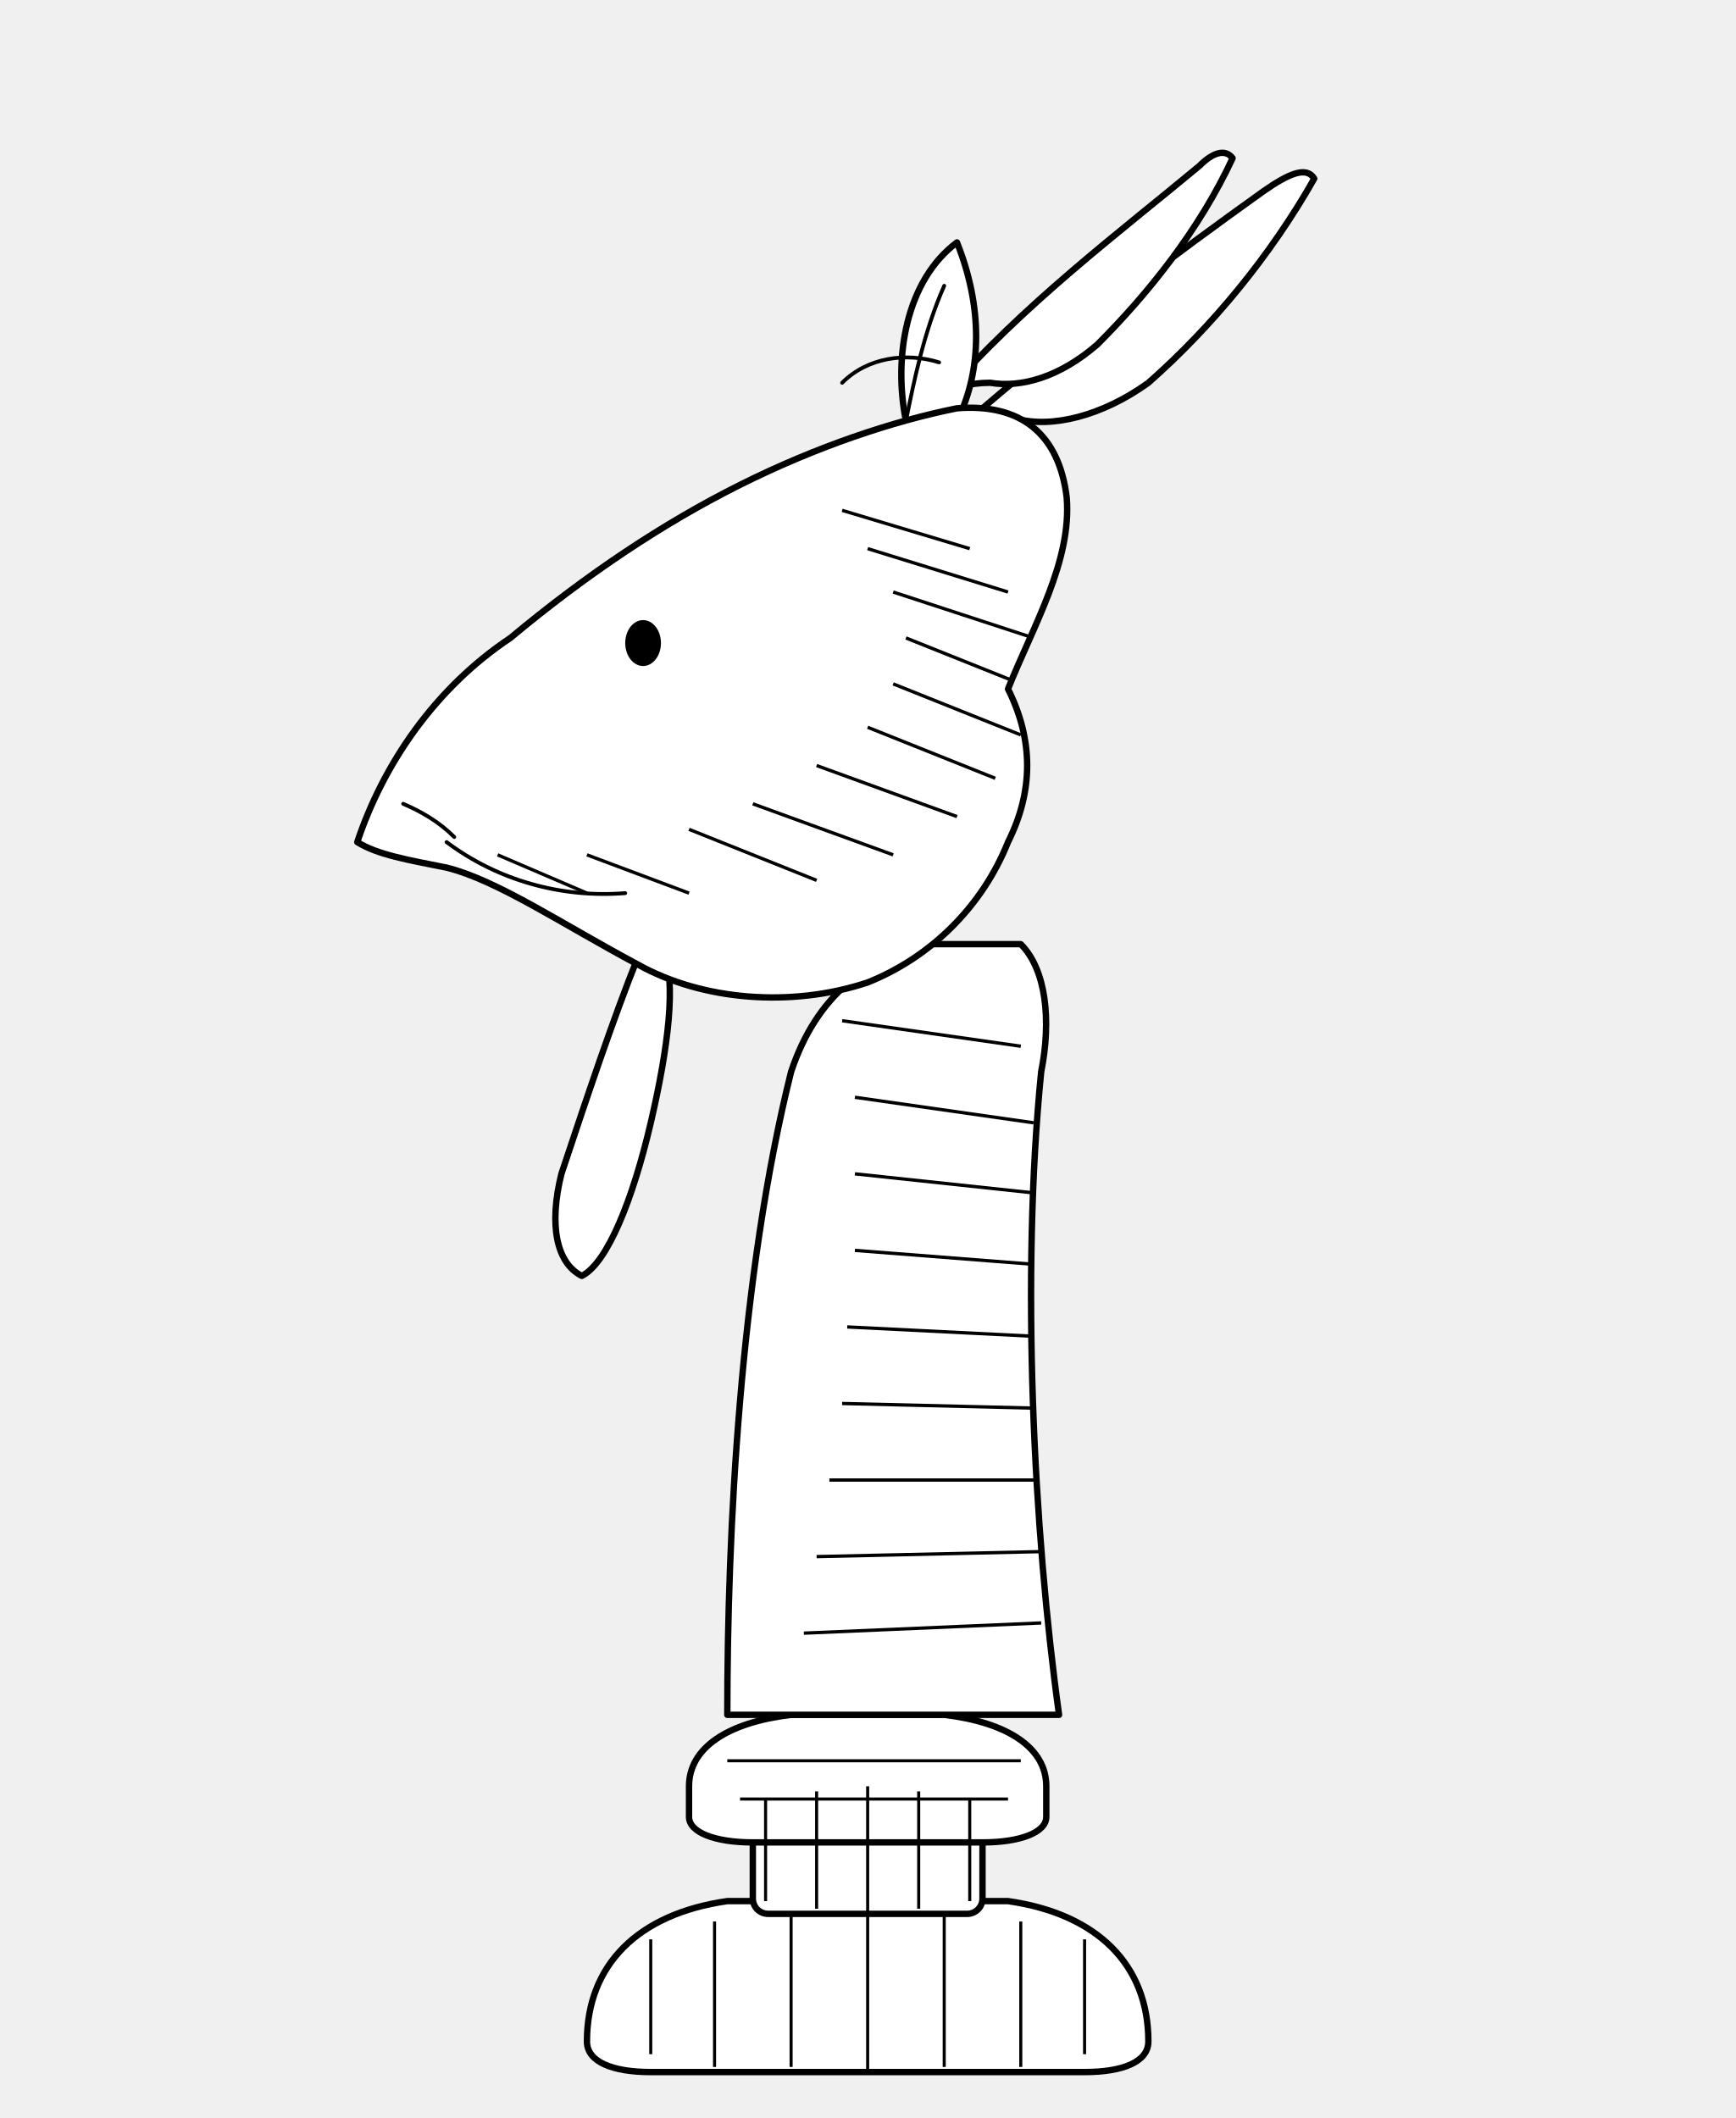
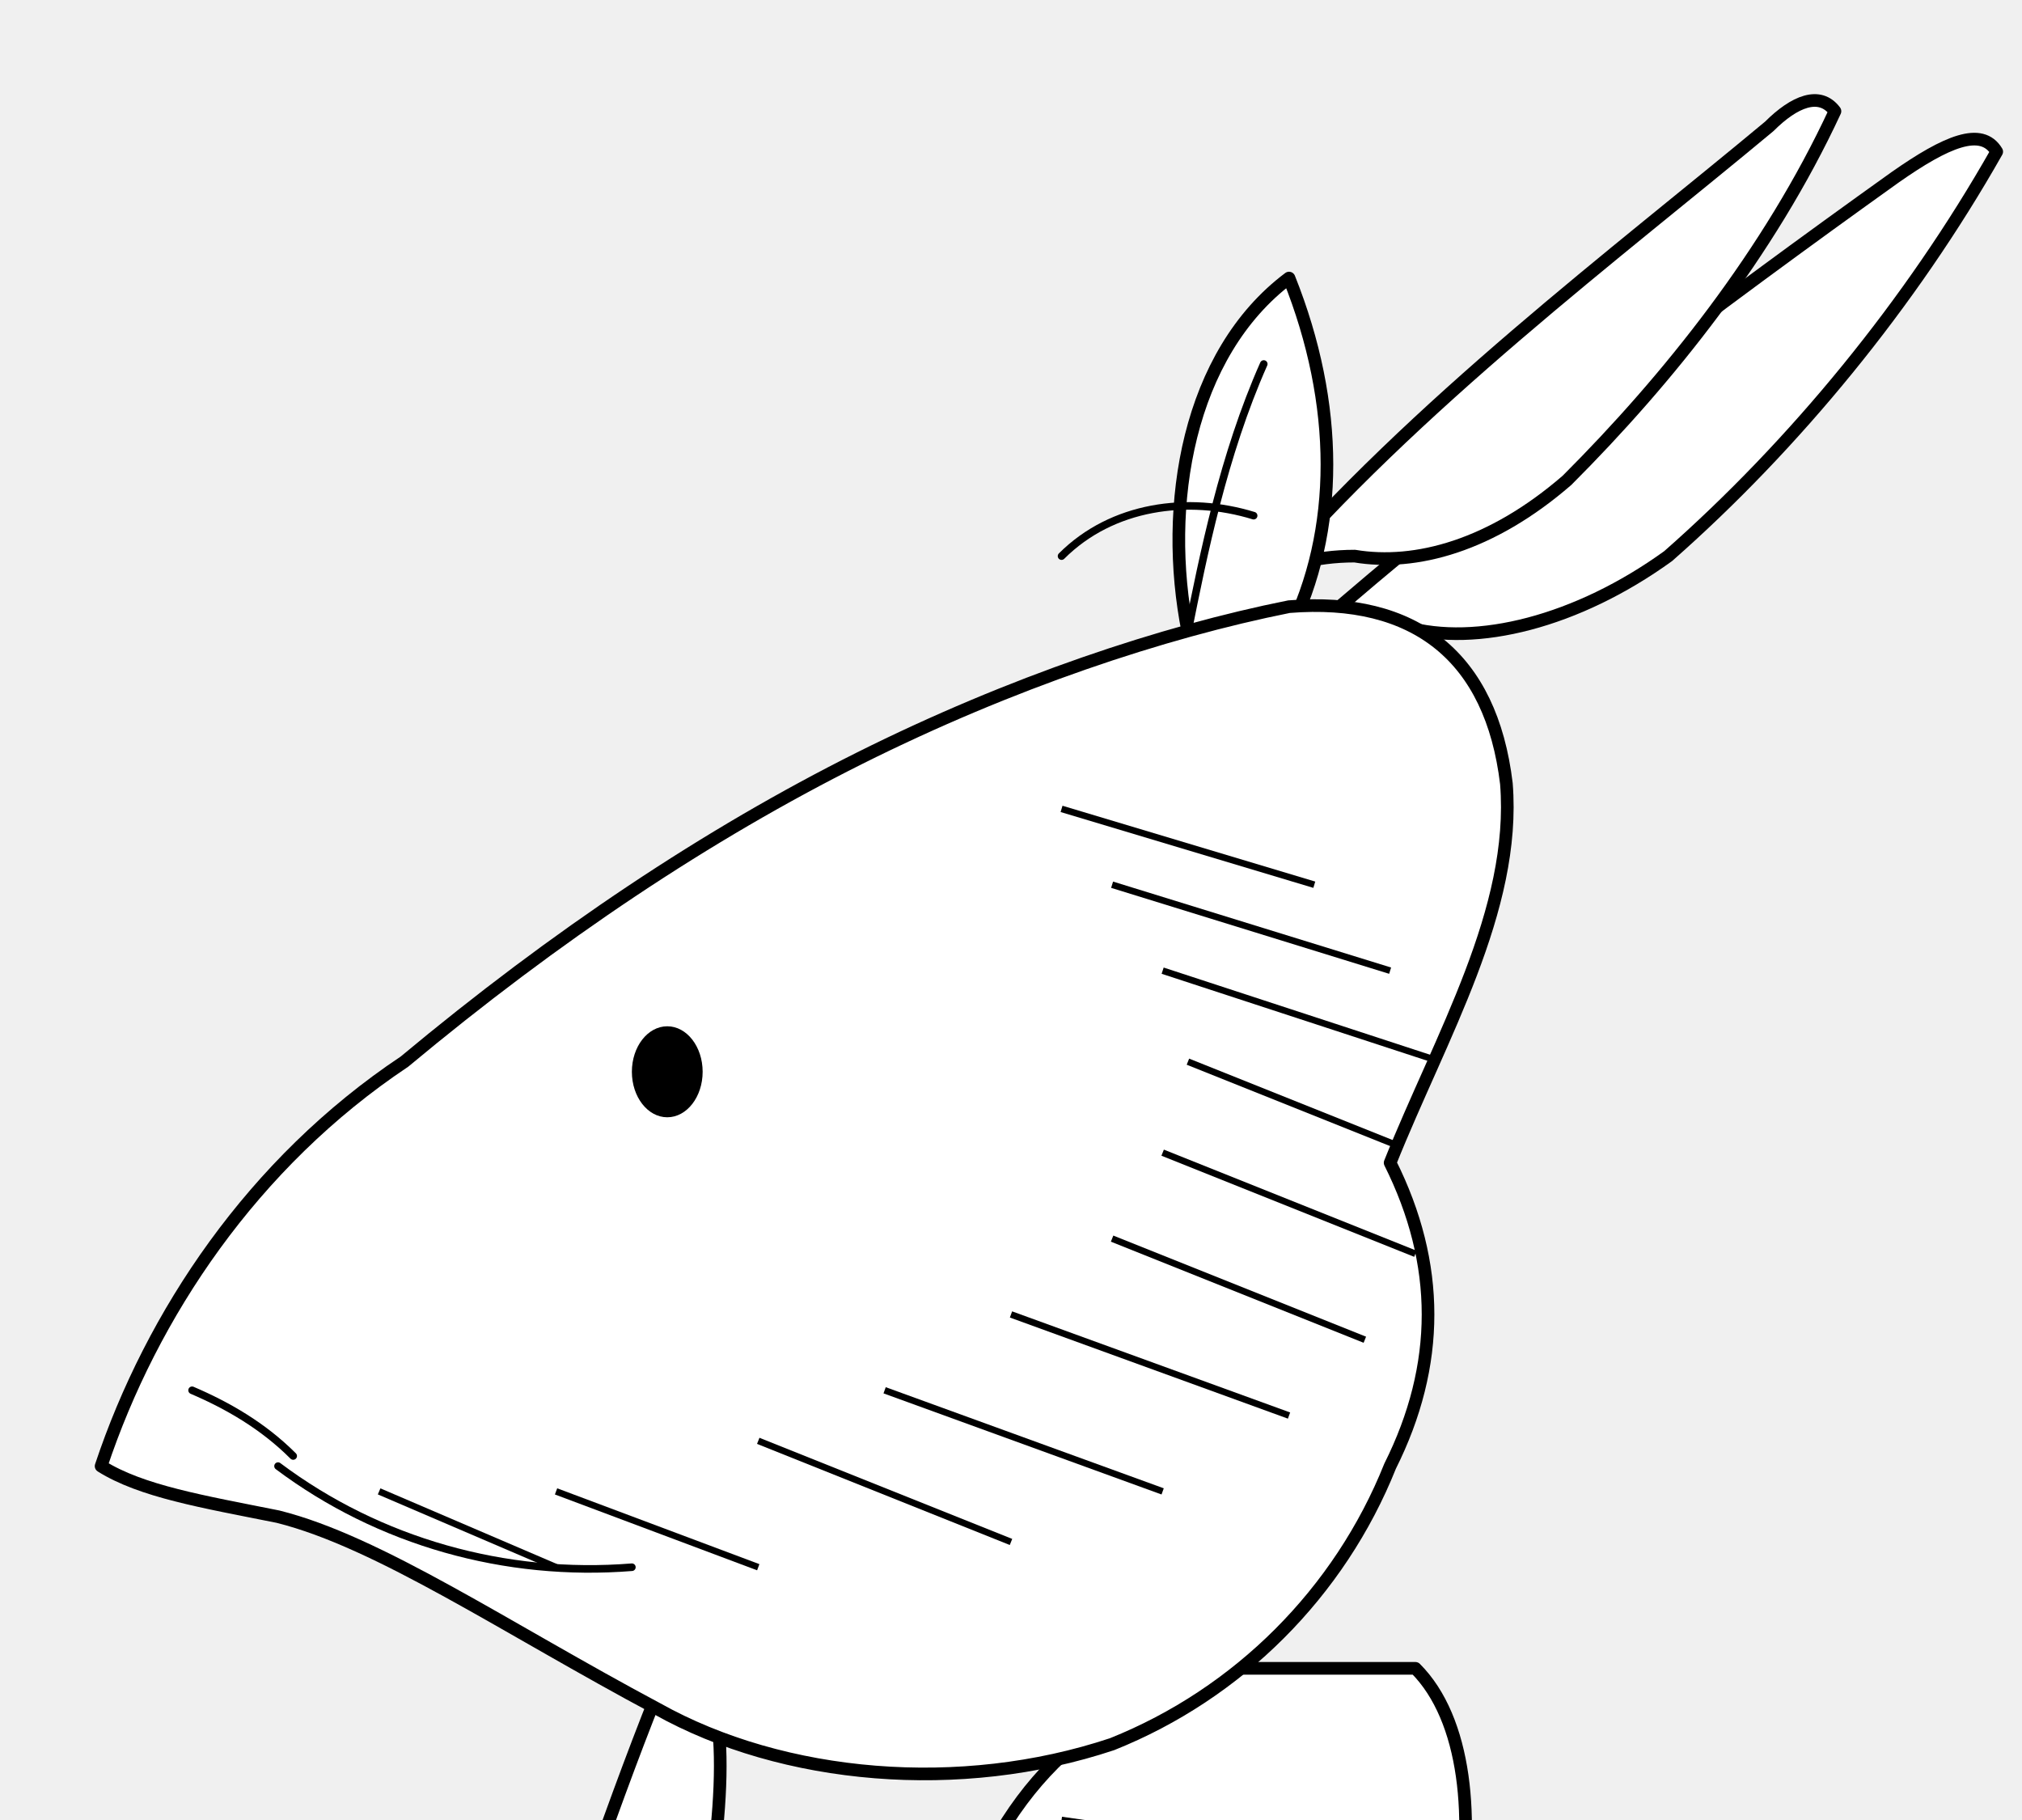
- <svg xmlns="http://www.w3.org/2000/svg" fill="none" viewBox="0 0 680 830">
+ <svg xmlns="http://www.w3.org/2000/svg" fill="none" viewBox="120 40 400 360">
  <defs>
    <style>
      .bg-shape { fill: #ffffff; stroke: #000000; }
      .stroke-shape { stroke: #000000; }
      .fill-shape { fill: #000000; }
      @media (prefers-color-scheme: dark) {
-         .bg-shape { fill: #261e1a; stroke: #ffffff; }
-         .stroke-shape { stroke: #ffffff; }
-         .fill-shape { fill: #ffffff; }
+         .bg-shape { fill: #ffffff; stroke: #ffffff; }
+         .stroke-shape { stroke: #000000; }
+         .fill-shape { fill: #000000; }
      }
    </style>
    <clipPath id="clipHead">
      <path d="M140,330 C150,300 170,270 200,250 C230,225 260,205 290,190 C320,175 350,165 375,160 C400,158 415,170 418,195 C420,220 405,245 395,270 C405,290 405,310 395,330 C385,355 365,375 340,385 C310,395 275,392 250,378 C220,362 195,345 175,340 C160,337 148,335 140,330 Z" />
    </clipPath>
    <clipPath id="clipNeck">
      <path d="M285,672 C285,600 290,500 310,420 C320,390 340,375 365,370 L400,370 C410,380 412,400 408,420 C400,500 405,600 415,672 Z" />
    </clipPath>
    <clipPath id="clipBase">
      <path d="M230,800 C230,770 250,750 285,745 L395,745 C430,750 450,770 450,800 C450,808 440,812 425,812 L255,812 C240,812 230,808 230,800 Z" />
      <rect x="295" y="698" width="90" height="52" rx="6" />
      <path d="M270,700 C270,685 285,675 310,672 L370,672 C395,675 410,685 410,700 L410,712 C410,718 400,722 385,722 L295,722 C280,722 270,718 270,712 Z" />
    </clipPath>
  </defs>
  <g class="bg-shape" stroke-width="2.5" stroke-linejoin="round">
    <path d="M230,800 C230,770 250,750 285,745 L395,745 C430,750 450,770 450,800 C450,808 440,812 425,812 L255,812 C240,812 230,808 230,800 Z" />
    <rect x="295" y="698" width="90" height="52" rx="6" />
    <path d="M270,700 C270,685 285,675 310,672 L370,672 C395,675 410,685 410,700 L410,712 C410,718 400,722 385,722 L295,722 C280,722 270,718 270,712 Z" />
    <path d="M285,672 C285,600 290,500 310,420 C320,390 340,375 365,370 L400,370 C410,380 412,400 408,420 C400,500 405,600 415,672 Z" />
    <path d="M250,375 C240,400 230,430 220,460 C215,480 218,495 228,500 C238,495 248,470 255,440 C262,410 265,385 260,372 Z" />
    <path d="M385,160 C420,130 460,100 495,75 C505,68 512,65 515,70 C498,100 475,128 450,150 C432,163 412,168 398,164 C392,163 388,161 385,160 Z" />
    <path d="M370,155 C400,120 440,90 470,65 C475,60 480,58 483,62 C470,90 450,115 430,135 C415,148 400,152 388,150 C380,150 373,152 370,155 Z" />
    <path d="M355,165 C350,140 355,110 375,95 C385,120 385,145 375,165 Z" />
    <path d="M140,330 C150,300 170,270 200,250 C230,225 260,205 290,190 C320,175 350,165 375,160 C400,158 415,170 418,195 C420,220 405,245 395,270 C405,290 405,310 395,330 C385,355 365,375 340,385 C310,395 275,392 250,378 C220,362 195,345 175,340 C160,337 148,335 140,330 Z" />
  </g>
  <g class="stroke-shape" stroke-width="1.5" stroke-linecap="round">
    <path d="M175,330 C195,345 220,352 245,350" />
    <path d="M158,315 C165,318 172,322 178,328" />
    <ellipse cx="252" cy="252" rx="7" ry="9" class="fill-shape" stroke="none" />
    <path d="M330,150 C340,140 355,138 368,142" />
    <path d="M355,165 C358,150 362,130 370,112" />
  </g>
  <g class="stroke-shape" stroke-width="1.3" clip-path="url(#clipHead)">
    <line x1="330" y1="200" x2="380" y2="215" />
    <line x1="340" y1="215" x2="395" y2="232" />
    <line x1="350" y1="232" x2="405" y2="250" />
    <line x1="355" y1="250" x2="405" y2="270" />
    <line x1="350" y1="268" x2="400" y2="288" />
    <line x1="340" y1="285" x2="390" y2="305" />
    <line x1="320" y1="300" x2="375" y2="320" />
    <line x1="295" y1="315" x2="350" y2="335" />
    <line x1="270" y1="325" x2="320" y2="345" />
    <line x1="230" y1="335" x2="270" y2="350" />
    <line x1="195" y1="335" x2="230" y2="350" />
  </g>
  <g class="stroke-shape" stroke-width="1.3" clip-path="url(#clipNeck)">
    <line x1="330" y1="400" x2="400" y2="410" />
    <line x1="335" y1="430" x2="405" y2="440" />
    <line x1="335" y1="460" x2="410" y2="468" />
    <line x1="335" y1="490" x2="412" y2="496" />
    <line x1="332" y1="520" x2="412" y2="524" />
    <line x1="330" y1="550" x2="413" y2="552" />
    <line x1="325" y1="580" x2="412" y2="580" />
    <line x1="320" y1="610" x2="410" y2="608" />
    <line x1="315" y1="640" x2="408" y2="636" />
  </g>
  <g class="stroke-shape" stroke-width="1.2" clip-path="url(#clipBase)">
    <line x1="300" y1="705" x2="300" y2="745" />
    <line x1="320" y1="702" x2="320" y2="748" />
    <line x1="340" y1="700" x2="340" y2="748" />
    <line x1="360" y1="702" x2="360" y2="748" />
    <line x1="380" y1="705" x2="380" y2="745" />
    <line x1="255" y1="760" x2="255" y2="805" />
    <line x1="280" y1="753" x2="280" y2="810" />
    <line x1="310" y1="750" x2="310" y2="810" />
    <line x1="340" y1="748" x2="340" y2="811" />
    <line x1="370" y1="750" x2="370" y2="810" />
    <line x1="400" y1="753" x2="400" y2="810" />
    <line x1="425" y1="760" x2="425" y2="805" />
    <line x1="285" y1="690" x2="400" y2="690" />
    <line x1="290" y1="705" x2="395" y2="705" />
  </g>
</svg>
